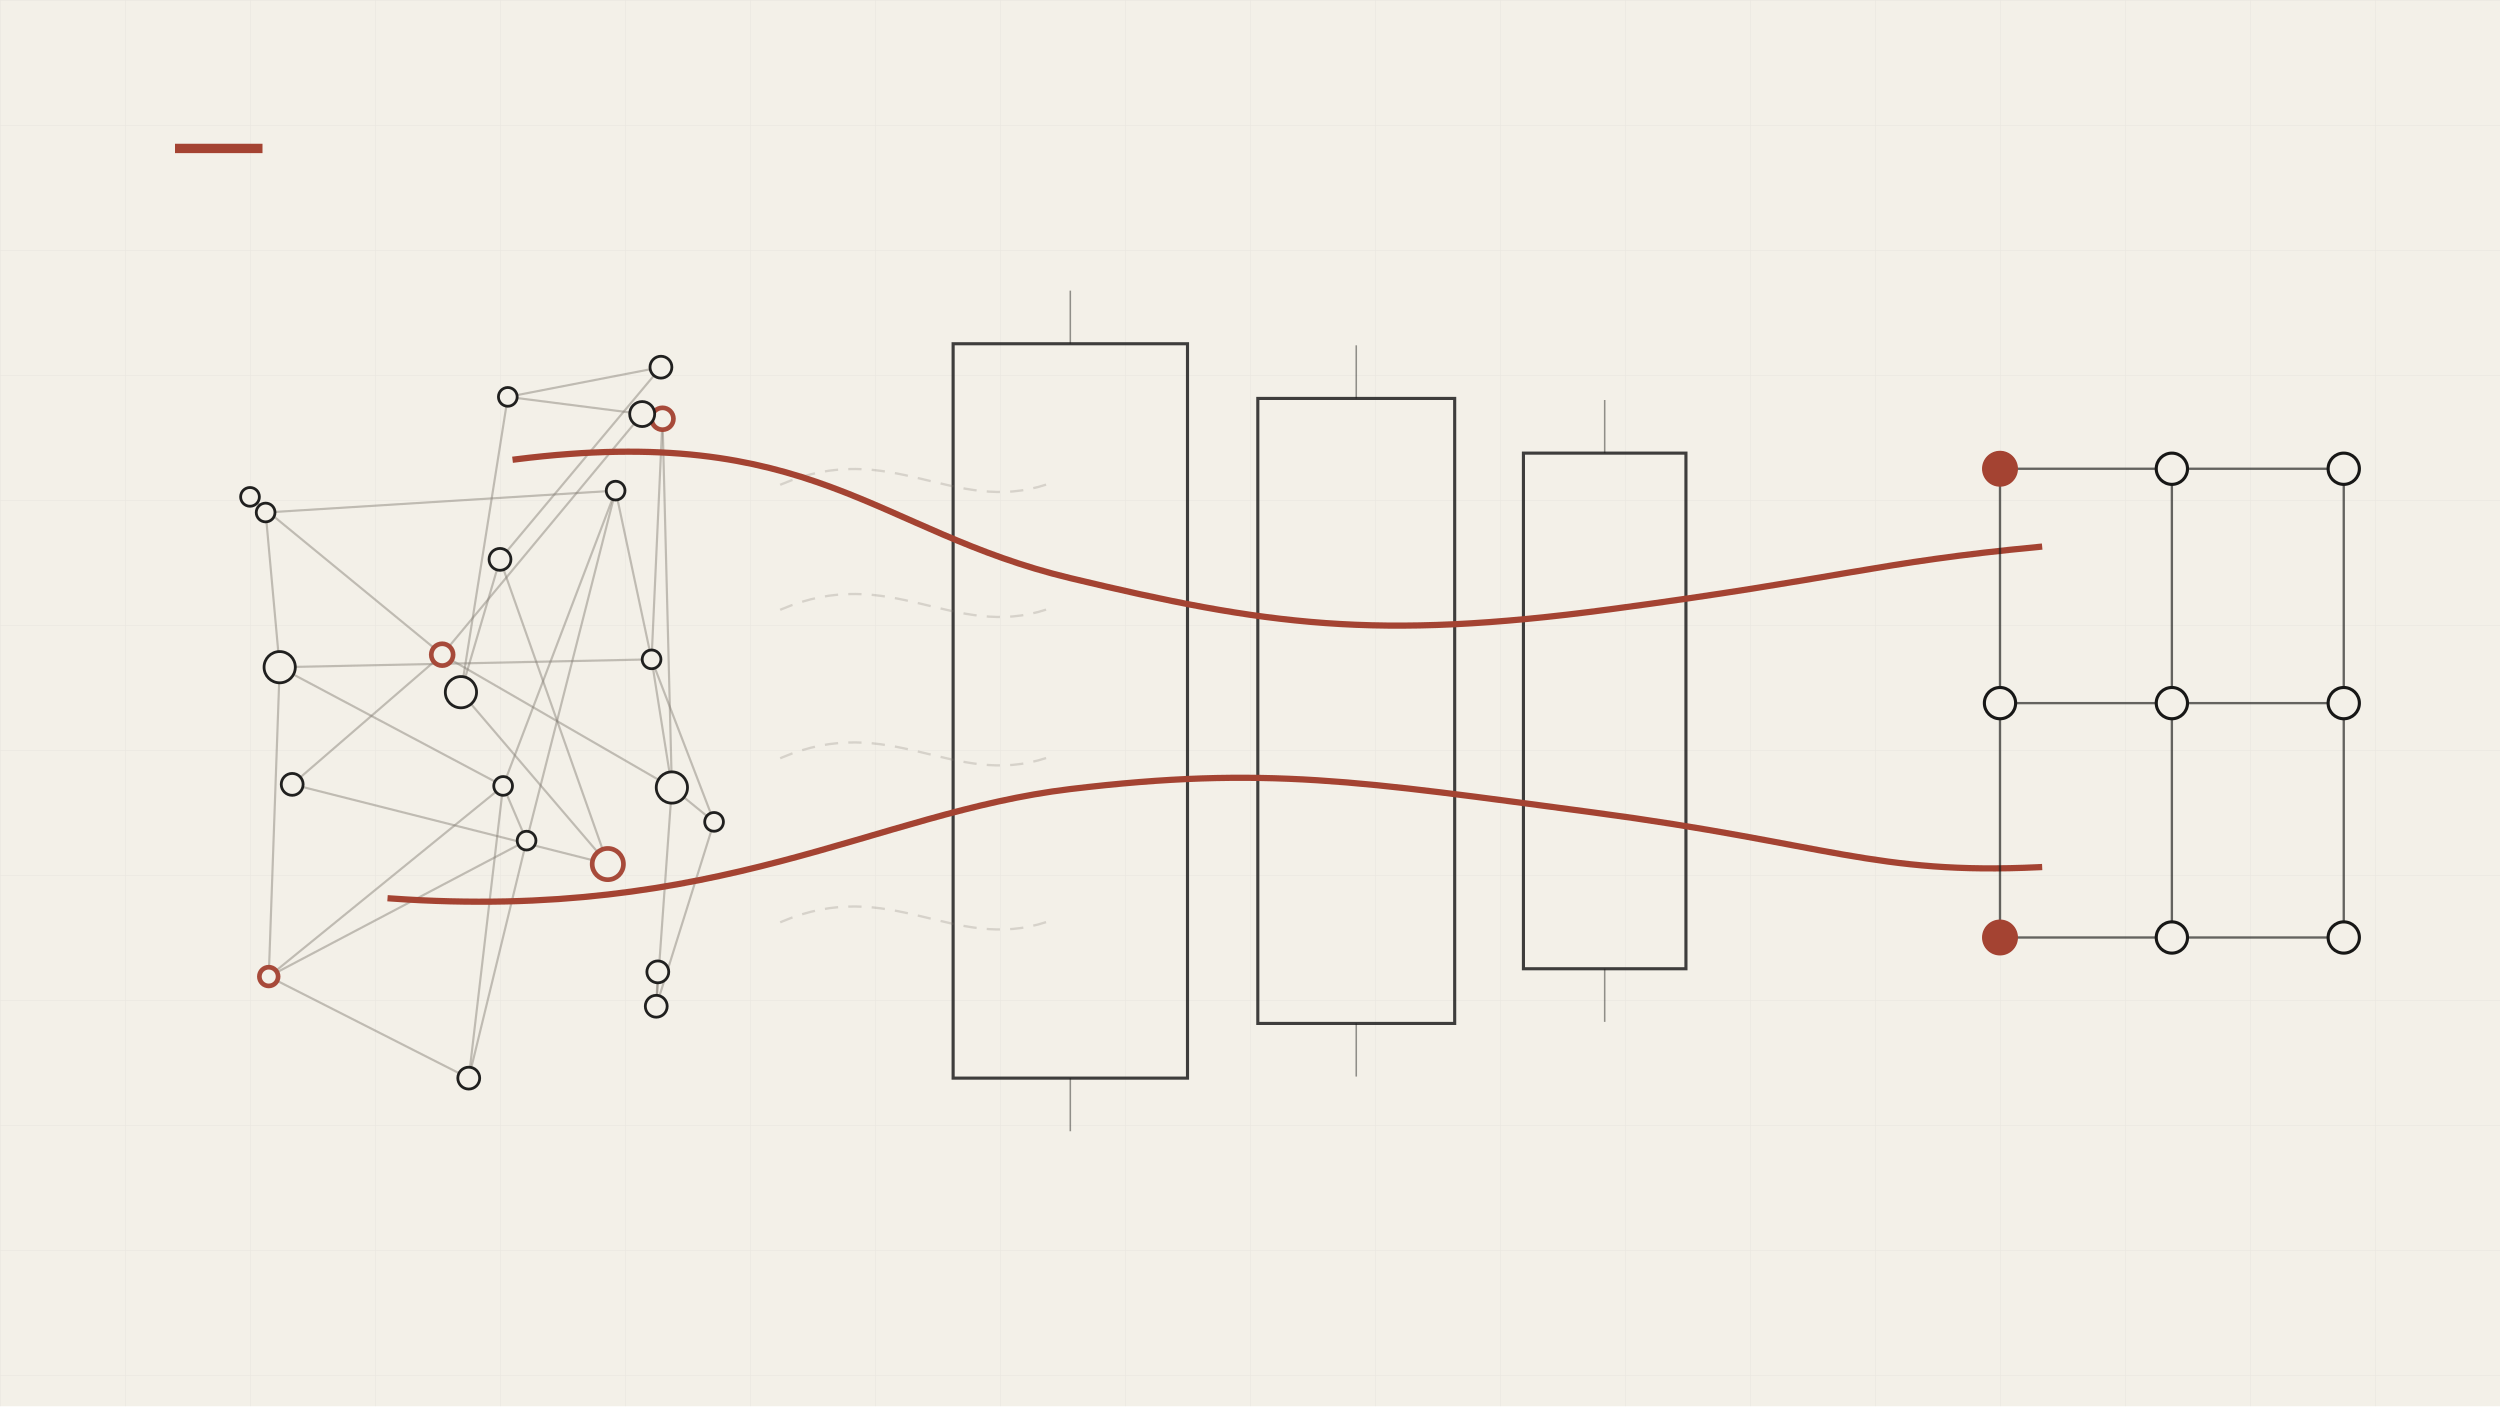
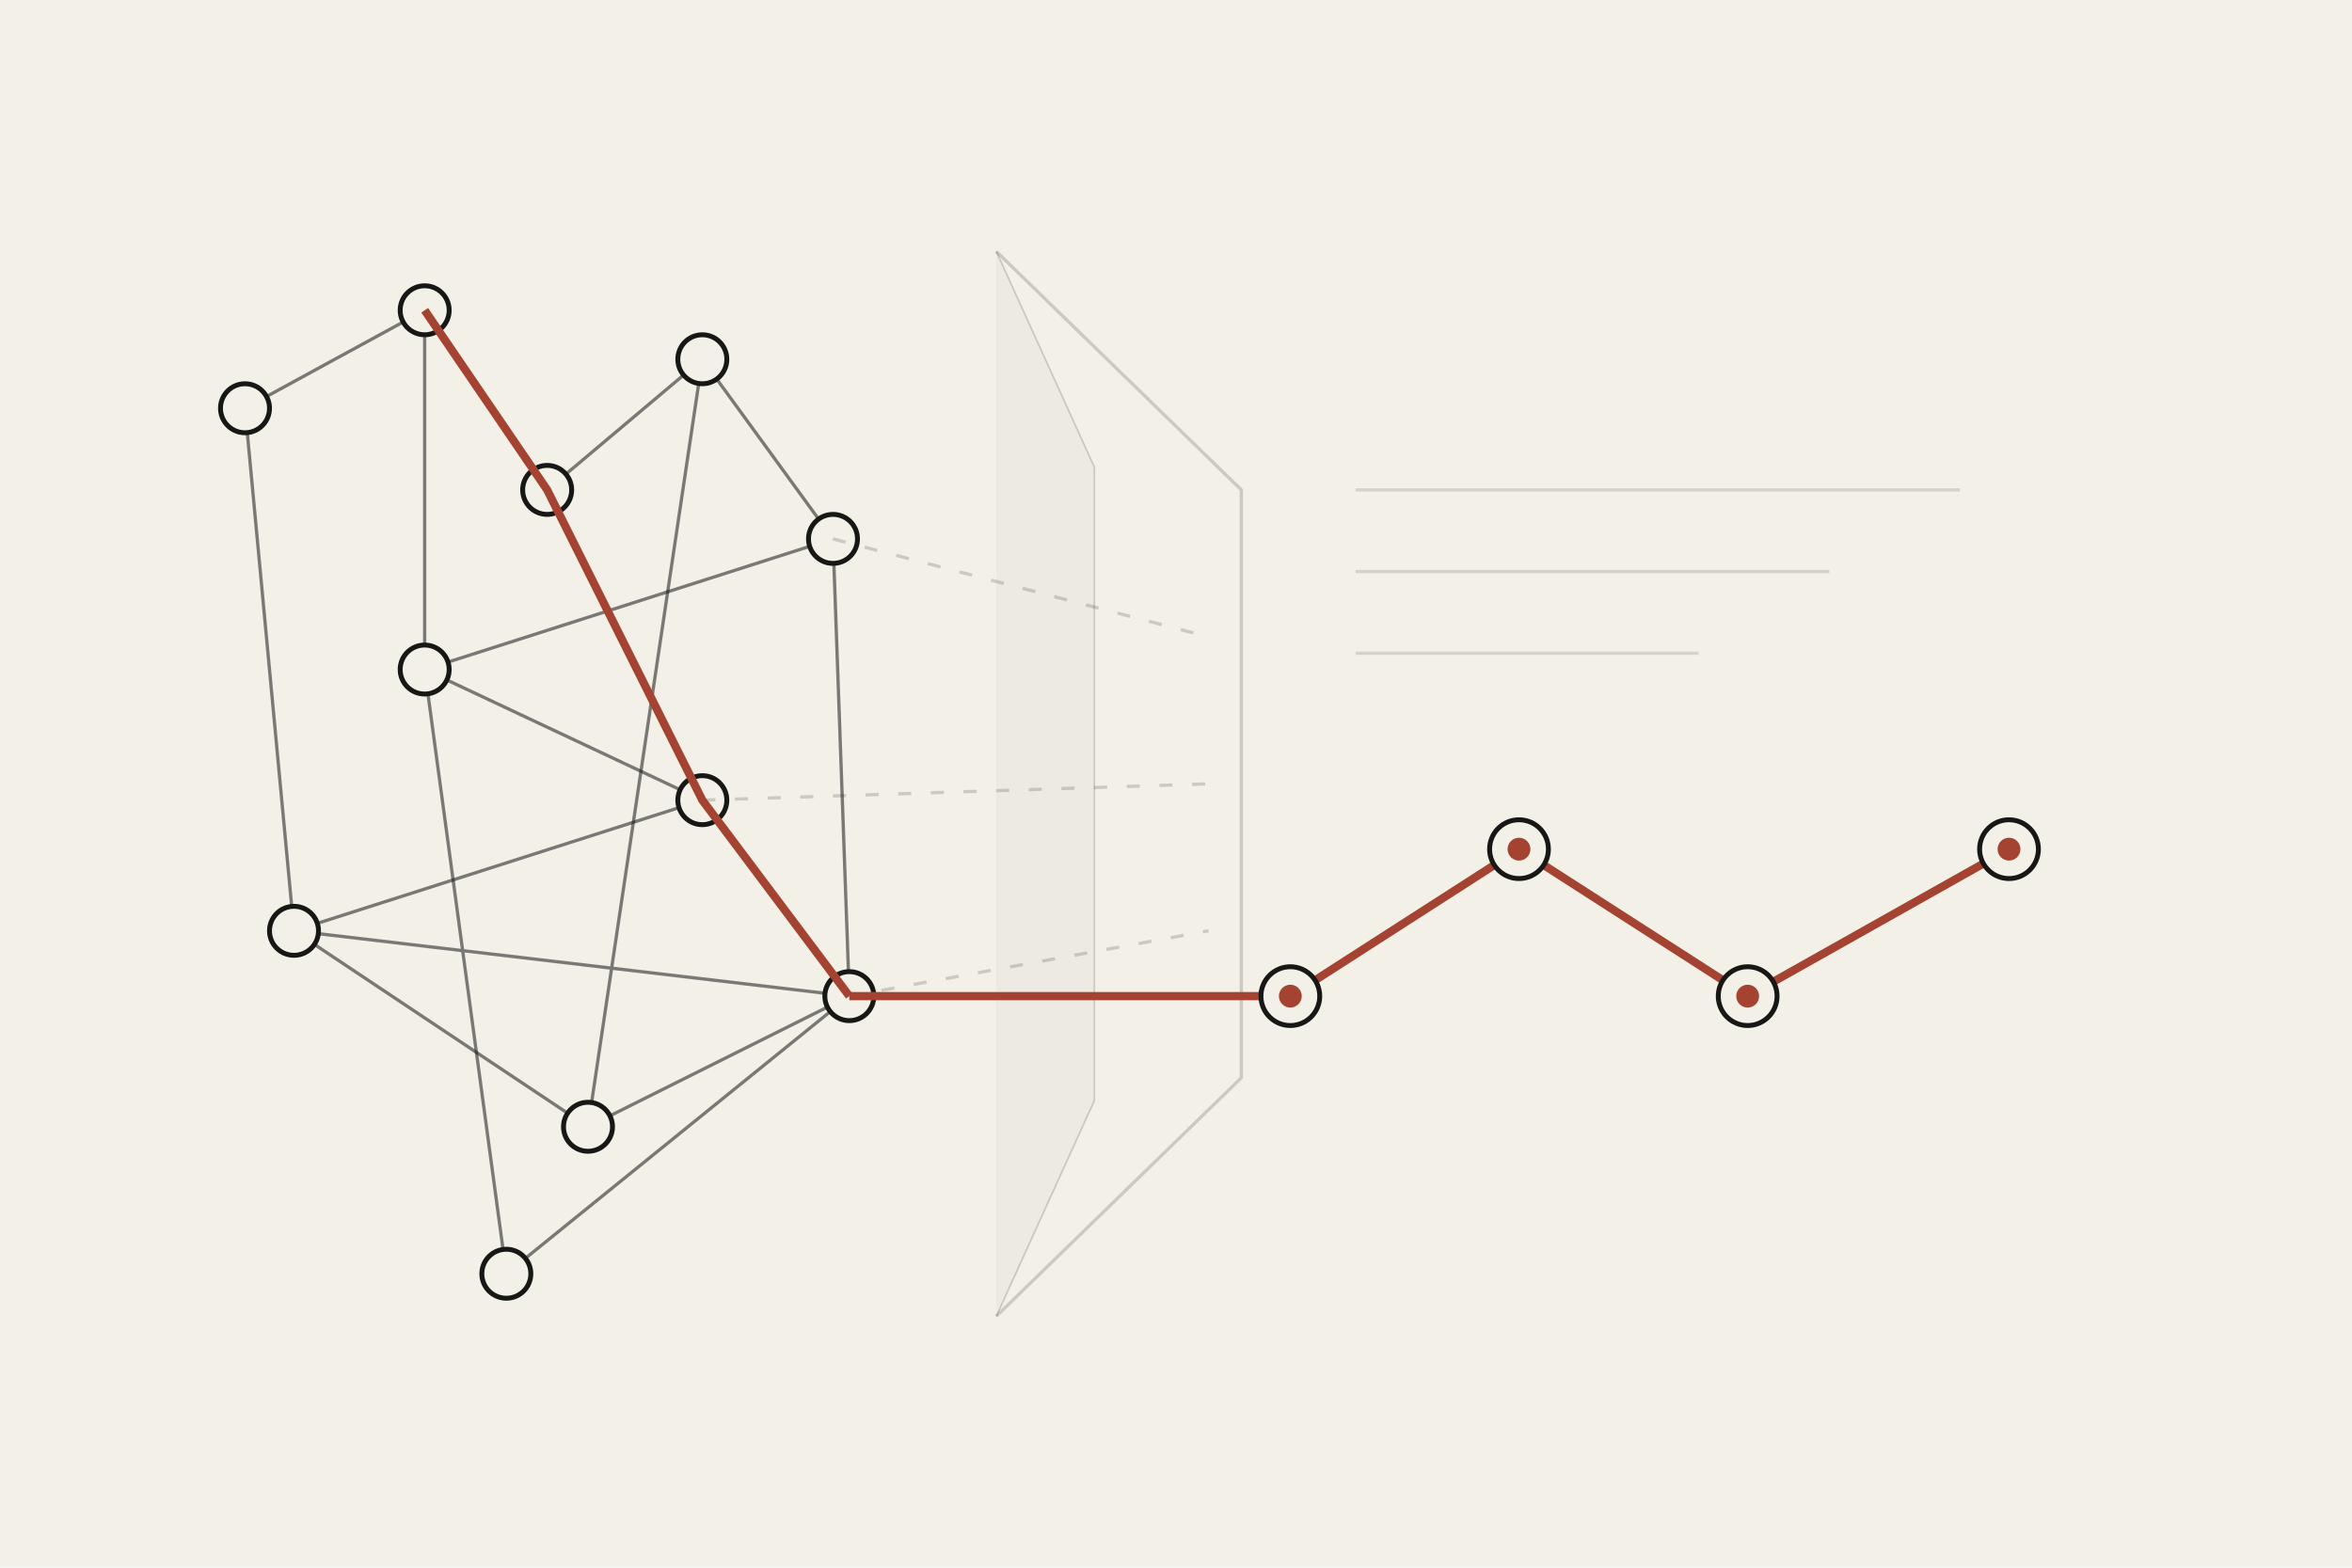
- <svg xmlns="http://www.w3.org/2000/svg" width="1600" height="900" viewBox="0 0 1600 900">
-   <defs>
-     <pattern id="a" width="80" height="80" patternUnits="userSpaceOnUse">
-       <path d="M80 0H0V80" fill="none" stroke="#171716" stroke-opacity=".035" />
-     </pattern>
-   </defs>
-   <rect width="1600" height="900" fill="#F3F0E8" />
-   <rect width="1600" height="900" fill="url(#a)" />
-   <rect x="112" y="92" width="56" height="6" fill="#A44332" />
-   <line x1="300" x2="337" y1="690" y2="538" stroke="#817B72" stroke-opacity=".45" stroke-width="1.4" />
-   <line x1="300" x2="172" y1="690" y2="625" stroke="#817B72" stroke-opacity=".45" stroke-width="1.4" />
-   <line x1="300" x2="322" y1="690" y2="503" stroke="#817B72" stroke-opacity=".45" stroke-width="1.4" />
-   <line x1="337" x2="172" y1="538" y2="625" stroke="#817B72" stroke-opacity=".45" stroke-width="1.4" />
-   <line x1="337" x2="322" y1="538" y2="503" stroke="#817B72" stroke-opacity=".45" stroke-width="1.4" />
-   <line x1="337" x2="394" y1="538" y2="314" stroke="#817B72" stroke-opacity=".45" stroke-width="1.4" />
-   <line x1="172" x2="322" y1="625" y2="503" stroke="#817B72" stroke-opacity=".45" stroke-width="1.4" />
-   <line x1="172" x2="179" y1="625" y2="427" stroke="#817B72" stroke-opacity=".45" stroke-width="1.4" />
-   <line x1="322" x2="394" y1="503" y2="314" stroke="#817B72" stroke-opacity=".45" stroke-width="1.4" />
-   <line x1="322" x2="179" y1="503" y2="427" stroke="#817B72" stroke-opacity=".45" stroke-width="1.4" />
-   <line x1="394" x2="170" y1="314" y2="328" stroke="#817B72" stroke-opacity=".45" stroke-width="1.4" />
-   <line x1="394" x2="417" y1="314" y2="422" stroke="#817B72" stroke-opacity=".45" stroke-width="1.4" />
-   <line x1="179" x2="170" y1="427" y2="328" stroke="#817B72" stroke-opacity=".45" stroke-width="1.4" />
-   <line x1="179" x2="417" y1="427" y2="422" stroke="#817B72" stroke-opacity=".45" stroke-width="1.4" />
-   <line x1="417" x2="424" y1="422" y2="268" stroke="#817B72" stroke-opacity=".45" stroke-width="1.4" />
-   <line x1="417" x2="457" y1="422" y2="526" stroke="#817B72" stroke-opacity=".45" stroke-width="1.4" />
-   <line x1="417" x2="430" y1="422" y2="504" stroke="#817B72" stroke-opacity=".45" stroke-width="1.4" />
-   <line x1="424" x2="430" y1="268" y2="504" stroke="#817B72" stroke-opacity=".45" stroke-width="1.4" />
-   <line x1="457" x2="430" y1="526" y2="504" stroke="#817B72" stroke-opacity=".45" stroke-width="1.4" />
-   <line x1="457" x2="420" y1="526" y2="644" stroke="#817B72" stroke-opacity=".45" stroke-width="1.4" />
-   <line x1="430" x2="420" y1="504" y2="644" stroke="#817B72" stroke-opacity=".45" stroke-width="1.4" />
-   <line x1="430" x2="283" y1="504" y2="419" stroke="#817B72" stroke-opacity=".45" stroke-width="1.4" />
-   <line x1="160" x2="283" y1="318" y2="419" stroke="#817B72" stroke-opacity=".45" stroke-width="1.4" />
-   <line x1="420" x2="421" y1="644" y2="622" stroke="#817B72" stroke-opacity=".45" stroke-width="1.4" />
-   <line x1="283" x2="411" y1="419" y2="265" stroke="#817B72" stroke-opacity=".45" stroke-width="1.4" />
-   <line x1="283" x2="187" y1="419" y2="502" stroke="#817B72" stroke-opacity=".45" stroke-width="1.4" />
-   <line x1="411" x2="325" y1="265" y2="254" stroke="#817B72" stroke-opacity=".45" stroke-width="1.4" />
-   <line x1="187" x2="389" y1="502" y2="553" stroke="#817B72" stroke-opacity=".45" stroke-width="1.4" />
-   <line x1="325" x2="423" y1="254" y2="235" stroke="#817B72" stroke-opacity=".45" stroke-width="1.4" />
-   <line x1="325" x2="295" y1="254" y2="443" stroke="#817B72" stroke-opacity=".45" stroke-width="1.4" />
-   <line x1="423" x2="320" y1="235" y2="358" stroke="#817B72" stroke-opacity=".45" stroke-width="1.4" />
-   <line x1="389" x2="295" y1="553" y2="443" stroke="#817B72" stroke-opacity=".45" stroke-width="1.4" />
-   <line x1="389" x2="320" y1="553" y2="358" stroke="#817B72" stroke-opacity=".45" stroke-width="1.4" />
-   <line x1="295" x2="320" y1="443" y2="358" stroke="#817B72" stroke-opacity=".45" stroke-width="1.4" />
-   <circle cx="300" cy="690" r="7" fill="#F3F0E8" stroke="#171716" stroke-opacity=".95" stroke-width="1.8" />
-   <circle cx="337" cy="538" r="6" fill="#F3F0E8" stroke="#171716" stroke-opacity=".95" stroke-width="1.8" />
-   <circle cx="172" cy="625" r="6" fill="#F3F0E8" stroke="#A44332" stroke-opacity=".95" stroke-width="3" />
-   <circle cx="322" cy="503" r="6" fill="#F3F0E8" stroke="#171716" stroke-opacity=".95" stroke-width="1.8" />
-   <circle cx="394" cy="314" r="6" fill="#F3F0E8" stroke="#171716" stroke-opacity=".95" stroke-width="1.8" />
-   <circle cx="179" cy="427" r="10" fill="#F3F0E8" stroke="#171716" stroke-opacity=".95" stroke-width="1.8" />
-   <circle cx="170" cy="328" r="6" fill="#F3F0E8" stroke="#171716" stroke-opacity=".95" stroke-width="1.8" />
-   <circle cx="417" cy="422" r="6" fill="#F3F0E8" stroke="#171716" stroke-opacity=".95" stroke-width="1.8" />
-   <circle cx="424" cy="268" r="7" fill="#F3F0E8" stroke="#A44332" stroke-opacity=".95" stroke-width="3" />
-   <circle cx="457" cy="526" r="6" fill="#F3F0E8" stroke="#171716" stroke-opacity=".95" stroke-width="1.8" />
-   <circle cx="430" cy="504" r="10" fill="#F3F0E8" stroke="#171716" stroke-opacity=".95" stroke-width="1.8" />
-   <circle cx="160" cy="318" r="6" fill="#F3F0E8" stroke="#171716" stroke-opacity=".95" stroke-width="1.8" />
-   <circle cx="420" cy="644" r="7" fill="#F3F0E8" stroke="#171716" stroke-opacity=".95" stroke-width="1.8" />
-   <circle cx="283" cy="419" r="7" fill="#F3F0E8" stroke="#A44332" stroke-opacity=".95" stroke-width="3" />
-   <circle cx="411" cy="265" r="8" fill="#F3F0E8" stroke="#171716" stroke-opacity=".95" stroke-width="1.8" />
-   <circle cx="421" cy="622" r="7" fill="#F3F0E8" stroke="#171716" stroke-opacity=".95" stroke-width="1.8" />
-   <circle cx="187" cy="502" r="7" fill="#F3F0E8" stroke="#171716" stroke-opacity=".95" stroke-width="1.8" />
-   <circle cx="325" cy="254" r="6" fill="#F3F0E8" stroke="#171716" stroke-opacity=".95" stroke-width="1.8" />
-   <circle cx="423" cy="235" r="7" fill="#F3F0E8" stroke="#171716" stroke-opacity=".95" stroke-width="1.8" />
-   <circle cx="389" cy="553" r="10" fill="#F3F0E8" stroke="#A44332" stroke-opacity=".95" stroke-width="3" />
-   <circle cx="295" cy="443" r="10" fill="#F3F0E8" stroke="#171716" stroke-opacity=".95" stroke-width="1.8" />
-   <circle cx="320" cy="358" r="7" fill="#F3F0E8" stroke="#171716" stroke-opacity=".95" stroke-width="1.8" />
-   <rect x="610" y="220" width="150" height="470" rx="0" fill="none" stroke="#171716" stroke-opacity=".82" stroke-width="2" />
-   <line x1="685" x2="685" y1="186" y2="220" stroke="#171716" stroke-opacity=".45" />
-   <line x1="685" x2="685" y1="690" y2="724" stroke="#171716" stroke-opacity=".45" />
-   <rect x="805" y="255" width="126" height="400" rx="0" fill="none" stroke="#171716" stroke-opacity=".82" stroke-width="2" />
-   <line x1="868" x2="868" y1="221" y2="255" stroke="#171716" stroke-opacity=".45" />
-   <line x1="868" x2="868" y1="655" y2="689" stroke="#171716" stroke-opacity=".45" />
-   <rect x="975" y="290" width="104" height="330" rx="0" fill="none" stroke="#171716" stroke-opacity=".82" stroke-width="2" />
-   <line x1="1027" x2="1027" y1="256" y2="290" stroke="#171716" stroke-opacity=".45" />
-   <line x1="1027" x2="1027" y1="620" y2="654" stroke="#171716" stroke-opacity=".45" />
-   <path d="m500 310c70-30 110 20 170 0" fill="none" stroke="#817B72" stroke-dasharray="7 8" stroke-linecap="square" stroke-opacity=".25" stroke-width="1.5" />
-   <path d="m500 390c70-30 110 20 170 0" fill="none" stroke="#817B72" stroke-dasharray="7 8" stroke-linecap="square" stroke-opacity=".25" stroke-width="1.5" />
-   <path d="m500 485c70-30 110 20 170 0" fill="none" stroke="#817B72" stroke-dasharray="7 8" stroke-linecap="square" stroke-opacity=".25" stroke-width="1.5" />
-   <path d="m500 590c70-30 110 20 170 0" fill="none" stroke="#817B72" stroke-dasharray="7 8" stroke-linecap="square" stroke-opacity=".25" stroke-width="1.5" />
-   <path d="m330 294c190-24 230 46 355 76s195 40 345 20 170-30 275-40" fill="none" stroke="#A44332" stroke-linecap="square" stroke-width="4" />
-   <path d="m250 575c210 15 310-55 435-70s185-5 335 15 180 40 285 35" fill="none" stroke="#A44332" stroke-linecap="square" stroke-width="4" />
-   <circle cx="1280" cy="300" r="10" fill="#F3F0E8" stroke="#171716" stroke-width="2" />
-   <line x1="1290" x2="1380" y1="300" y2="300" stroke="#171716" stroke-opacity=".65" stroke-width="1.5" />
-   <line x1="1280" x2="1280" y1="310" y2="440" stroke="#171716" stroke-opacity=".65" stroke-width="1.5" />
-   <circle cx="1390" cy="300" r="10" fill="#F3F0E8" stroke="#171716" stroke-width="2" />
-   <line x1="1400" x2="1490" y1="300" y2="300" stroke="#171716" stroke-opacity=".65" stroke-width="1.5" />
-   <line x1="1390" x2="1390" y1="310" y2="440" stroke="#171716" stroke-opacity=".65" stroke-width="1.5" />
-   <circle cx="1500" cy="300" r="10" fill="#F3F0E8" stroke="#171716" stroke-width="2" />
-   <line x1="1500" x2="1500" y1="310" y2="440" stroke="#171716" stroke-opacity=".65" stroke-width="1.5" />
-   <circle cx="1280" cy="450" r="10" fill="#F3F0E8" stroke="#171716" stroke-width="2" />
-   <line x1="1290" x2="1380" y1="450" y2="450" stroke="#171716" stroke-opacity=".65" stroke-width="1.5" />
-   <line x1="1280" x2="1280" y1="460" y2="590" stroke="#171716" stroke-opacity=".65" stroke-width="1.5" />
-   <circle cx="1390" cy="450" r="10" fill="#F3F0E8" stroke="#171716" stroke-width="2" />
-   <line x1="1400" x2="1490" y1="450" y2="450" stroke="#171716" stroke-opacity=".65" stroke-width="1.5" />
-   <line x1="1390" x2="1390" y1="460" y2="590" stroke="#171716" stroke-opacity=".65" stroke-width="1.5" />
-   <circle cx="1500" cy="450" r="10" fill="#F3F0E8" stroke="#171716" stroke-width="2" />
-   <line x1="1500" x2="1500" y1="460" y2="590" stroke="#171716" stroke-opacity=".65" stroke-width="1.5" />
-   <circle cx="1280" cy="600" r="10" fill="#F3F0E8" stroke="#171716" stroke-width="2" />
-   <line x1="1290" x2="1380" y1="600" y2="600" stroke="#171716" stroke-opacity=".65" stroke-width="1.5" />
-   <circle cx="1390" cy="600" r="10" fill="#F3F0E8" stroke="#171716" stroke-width="2" />
-   <line x1="1400" x2="1490" y1="600" y2="600" stroke="#171716" stroke-opacity=".65" stroke-width="1.5" />
-   <circle cx="1500" cy="600" r="10" fill="#F3F0E8" stroke="#171716" stroke-width="2" />
-   <circle cx="1280" cy="300" r="11" fill="#A44332" stroke="#A44332" />
-   <circle cx="1280" cy="600" r="11" fill="#A44332" stroke="#A44332" />
+ <svg xmlns="http://www.w3.org/2000/svg" viewBox="0 0 1440 960" width="1440" height="960">
+   <rect width="1440" height="960" fill="#F3F0E8" />
+   <g stroke="#171716" stroke-width="2" fill="none" stroke-opacity=".55">
+     <path d="M150 250L260 190L335 300L430 220L510 330L260 410L430 490L180 570L360 690L520 610L310 780" />
+     <path d="M150 250L180 570M260 190L260 410M335 300L430 490M430 220L360 690M510 330L520 610M260 410L310 780M180 570L520 610" />
+   </g>
+   <g fill="#F3F0E8" stroke="#171716" stroke-width="3">
+     <circle cx="150" cy="250" r="15" />
+     <circle cx="260" cy="190" r="15" />
+     <circle cx="335" cy="300" r="15" />
+     <circle cx="430" cy="220" r="15" />
+     <circle cx="510" cy="330" r="15" />
+     <circle cx="260" cy="410" r="15" />
+     <circle cx="430" cy="490" r="15" />
+     <circle cx="180" cy="570" r="15" />
+     <circle cx="360" cy="690" r="15" />
+     <circle cx="520" cy="610" r="15" />
+     <circle cx="310" cy="780" r="15" />
+   </g>
+   <path d="M610 154L760 300V660L610 806" fill="none" stroke="#171716" stroke-opacity=".18" stroke-width="2" />
+   <path d="M610 154L670 286V674L610 806" fill="#171716" fill-opacity=".025" stroke="#171716" stroke-opacity=".18" />
+   <g stroke="#171716" stroke-opacity=".18" stroke-width="2" stroke-dasharray="8 12">
+     <path d="M510 330L740 390" />
+     <path d="M430 490L740 480" />
+     <path d="M520 610L740 570" />
+   </g>
+   <g stroke="#A44332" stroke-width="5" fill="none">
+     <path d="M260 190L335 300L430 490L520 610" />
+     <path d="M520 610L790 610L930 520L1070 610L1230 520" />
+   </g>
+   <g fill="#F3F0E8" stroke="#171716" stroke-width="3">
+     <circle cx="790" cy="610" r="18" />
+     <circle cx="930" cy="520" r="18" />
+     <circle cx="1070" cy="610" r="18" />
+     <circle cx="1230" cy="520" r="18" />
+   </g>
+   <g fill="#A44332">
+     <circle cx="790" cy="610" r="7" />
+     <circle cx="930" cy="520" r="7" />
+     <circle cx="1070" cy="610" r="7" />
+     <circle cx="1230" cy="520" r="7" />
+   </g>
+   <g stroke="#171716" stroke-opacity=".14" stroke-width="2">
+     <line x1="830" y1="300" x2="1200" y2="300" />
+     <line x1="830" y1="350" x2="1120" y2="350" />
+     <line x1="830" y1="400" x2="1040" y2="400" />
+   </g>
</svg>
